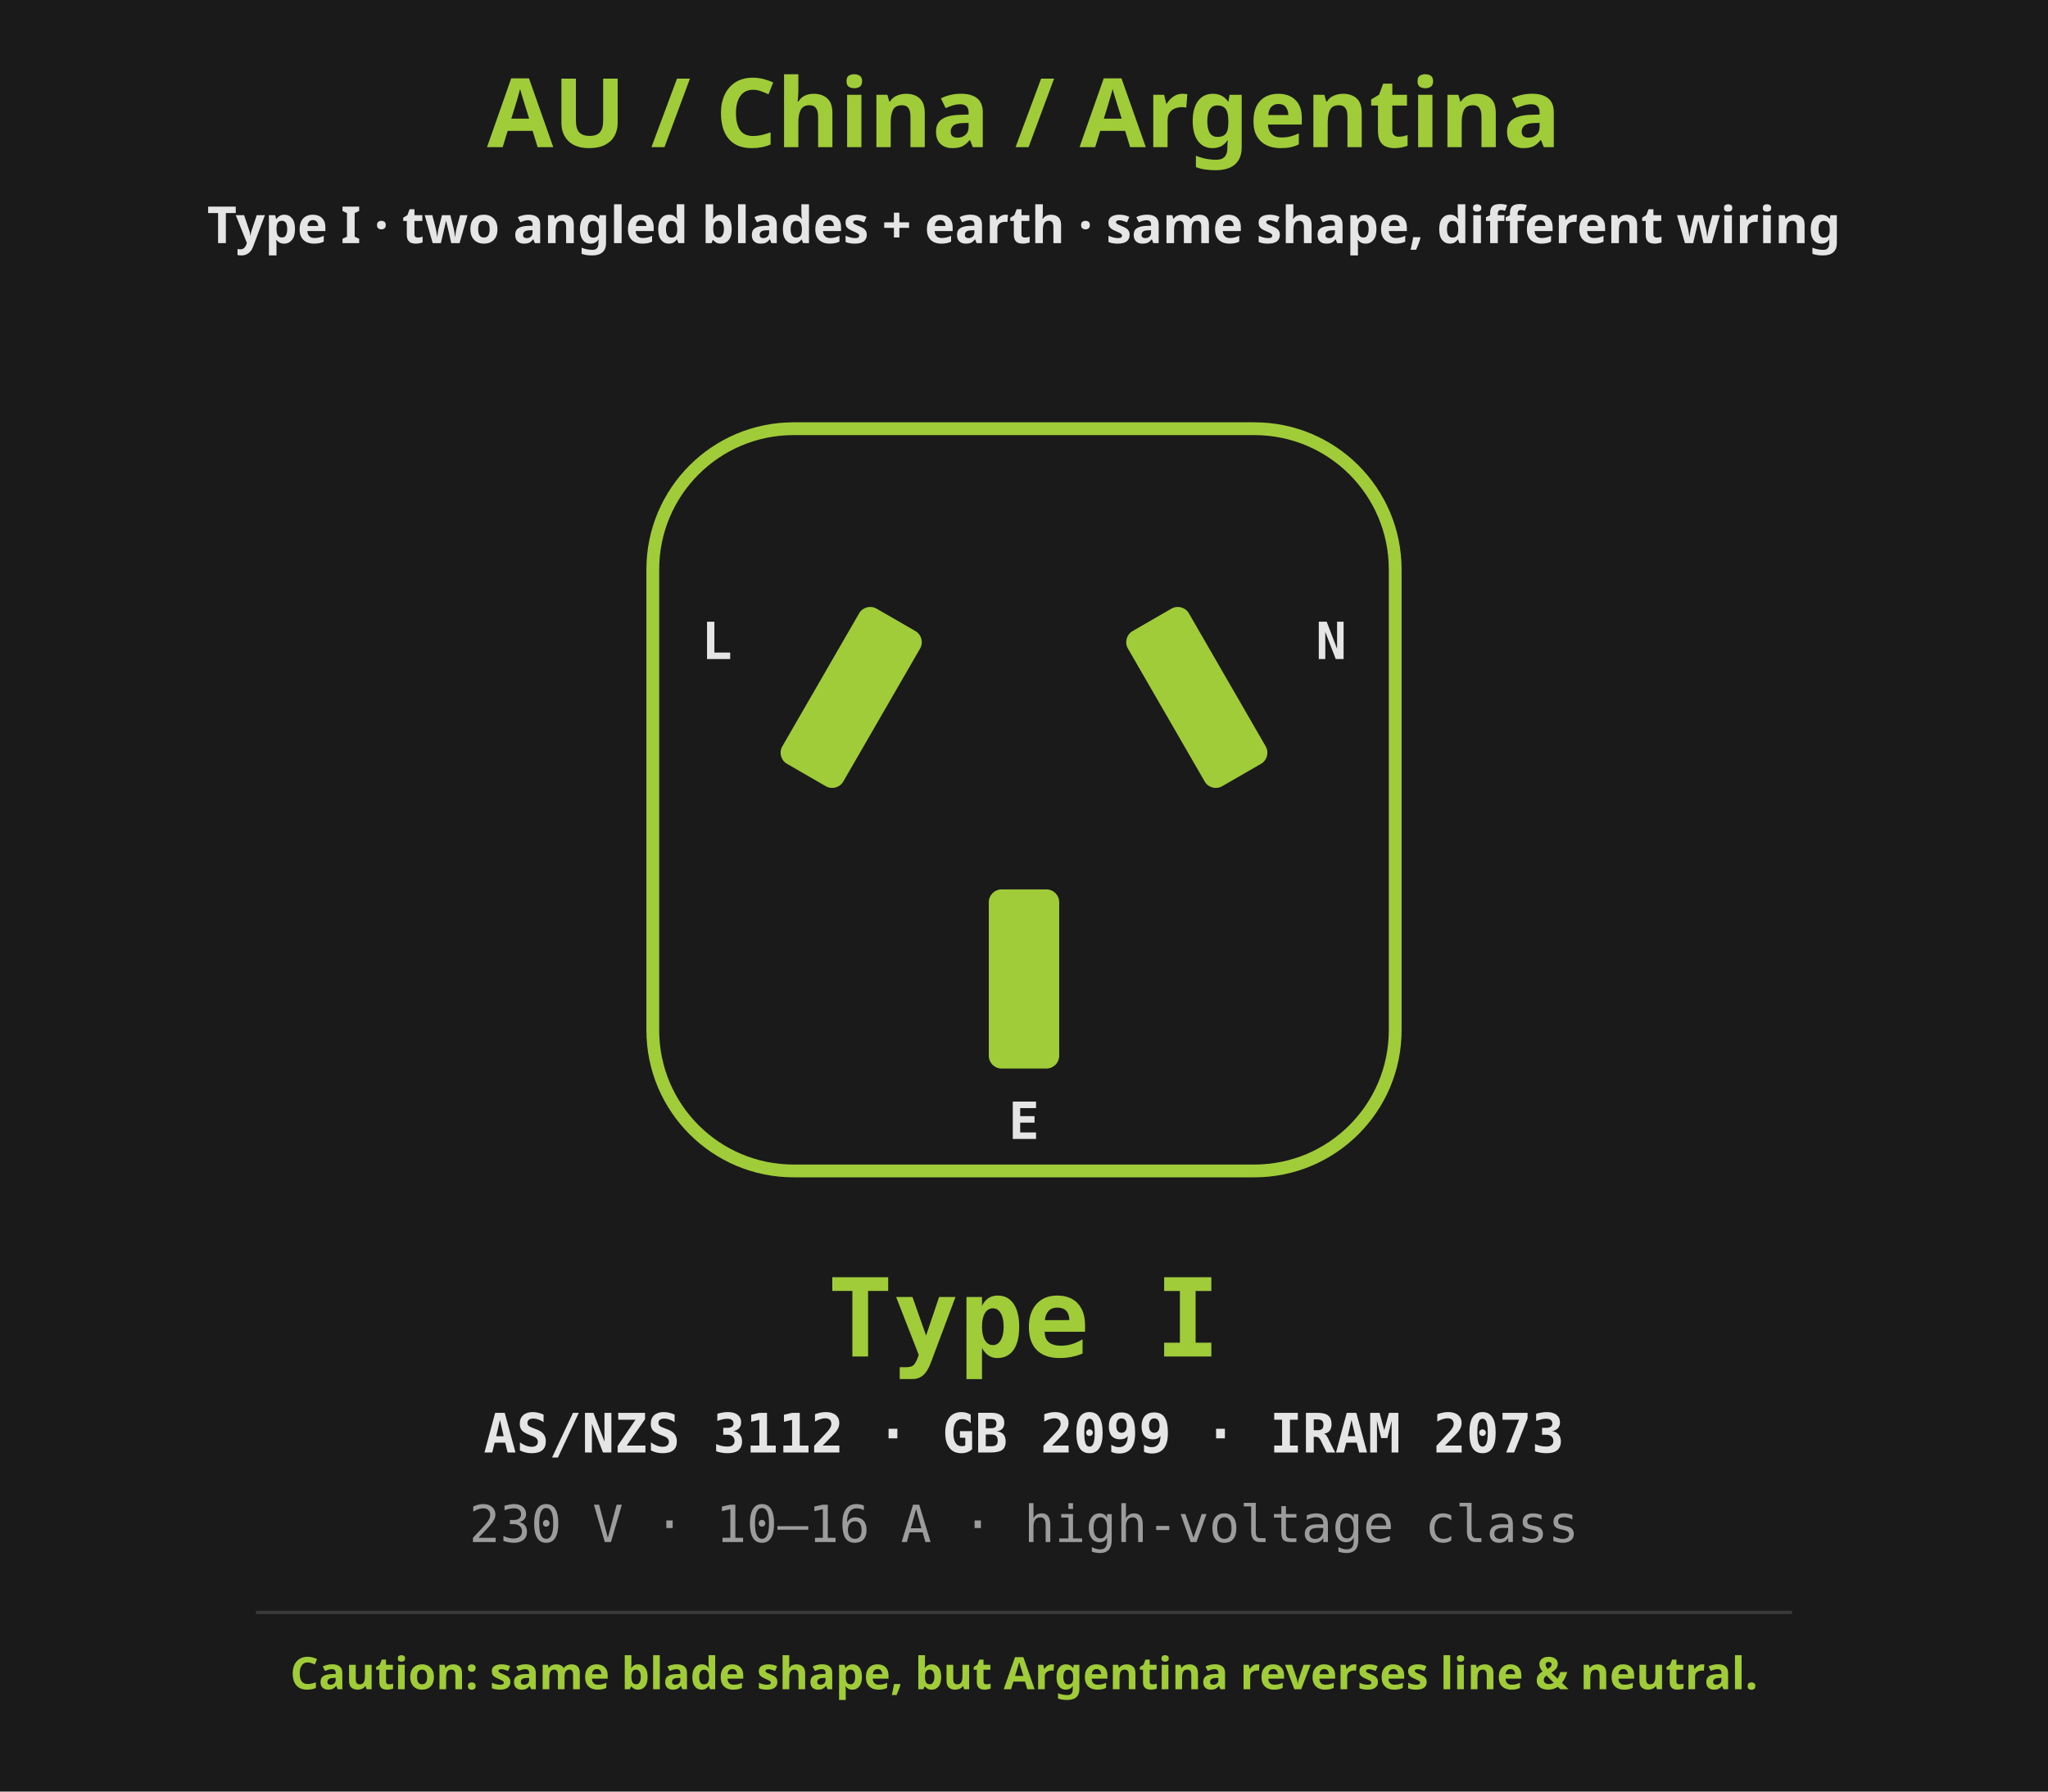
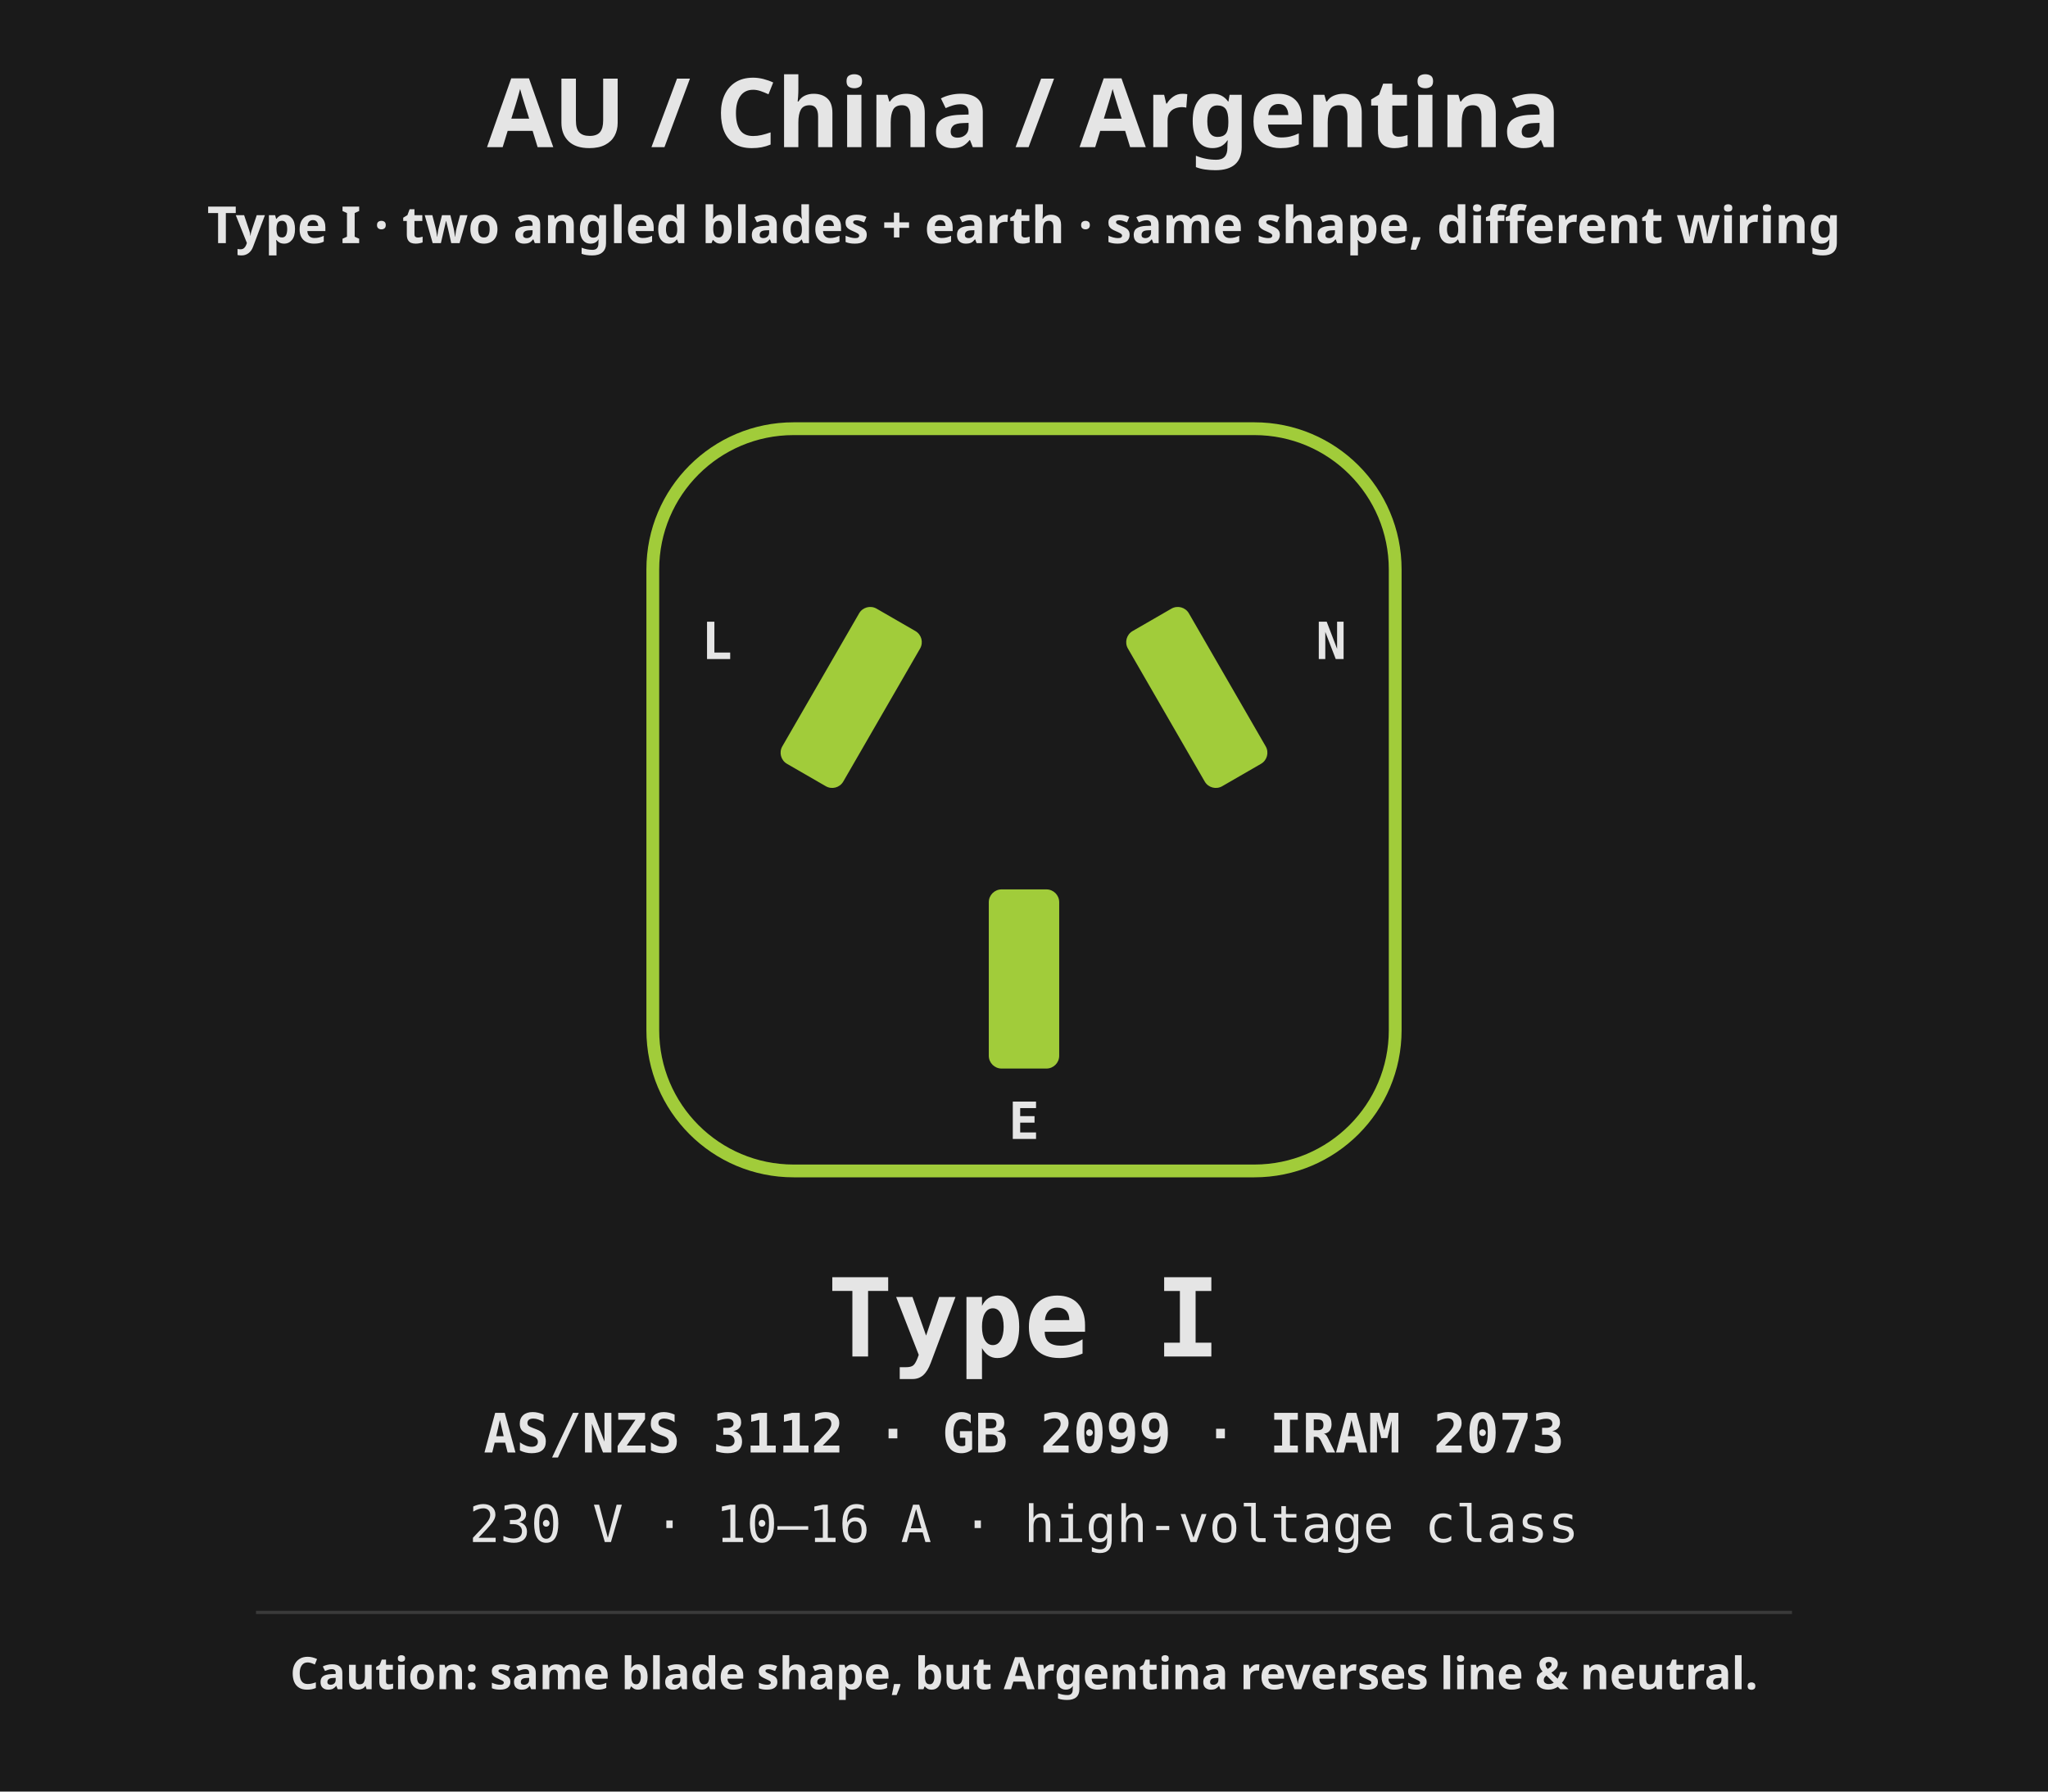
<svg xmlns="http://www.w3.org/2000/svg" viewBox="0 0 640 560" width="640" height="560" font-family="IBM Plex Sans, sans-serif" fill="none">
  <rect x="0" y="0" width="640" height="560" fill="#1A1A1A" />
-   <text x="320" y="46" fill="#A1CC3A" font-size="30" font-weight="700" text-anchor="middle">AU / China / Argentina</text>
+   <text x="320" y="46" fill="#E5E5E5" font-size="30" font-weight="700" text-anchor="middle">AU / China / Argentina</text>
  <text x="320" y="76" fill="#E5E5E5" font-size="16" font-weight="600" text-anchor="middle">Type I · two angled blades + earth · same shape, different wiring</text>
  <rect x="204" y="134" width="232" height="232" rx="44" stroke="#A1CC3A" stroke-width="4" />
  <g fill="#A1CC3A">
    <rect x="255" y="190" width="22" height="56" rx="4" transform="rotate(30 266 218)" />
    <rect x="363" y="190" width="22" height="56" rx="4" transform="rotate(-30 374 218)" />
    <rect x="309" y="278" width="22" height="56" rx="4" />
  </g>
  <text x="224" y="206" fill="#E5E5E5" font-size="16" font-weight="700" text-anchor="middle" font-family="DM Mono, monospace">L</text>
  <text x="416" y="206" fill="#E5E5E5" font-size="16" font-weight="700" text-anchor="middle" font-family="DM Mono, monospace">N</text>
  <text x="320" y="356" fill="#E5E5E5" font-size="16" font-weight="700" text-anchor="middle" font-family="DM Mono, monospace">E</text>
-   <text x="320" y="424" fill="#A1CC3A" font-size="34" font-weight="700" text-anchor="middle" font-family="DM Mono, monospace">Type I</text>
+   <text x="320" y="424" fill="#E5E5E5" font-size="34" font-weight="700" text-anchor="middle" font-family="DM Mono, monospace">Type I</text>
  <text x="320" y="454" fill="#E5E5E5" font-size="17" font-weight="600" text-anchor="middle" font-family="DM Mono, monospace">AS/NZS 3112 · GB 2099 · IRAM 2073</text>
-   <text x="320" y="482" fill="#9C9C9C" font-size="16" font-weight="500" text-anchor="middle" font-family="DM Mono, monospace">230 V · 10–16 A · high-voltage class</text>
+   <text x="320" y="482" fill="#E5E5E5" font-size="16" font-weight="500" text-anchor="middle" font-family="DM Mono, monospace">230 V · 10–16 A · high-voltage class</text>
  <line x1="80" y1="504" x2="560" y2="504" stroke="#3A3A3A" stroke-width="1" />
-   <text x="320" y="528" fill="#A1CC3A" font-size="14" font-weight="700" text-anchor="middle">Caution: same blade shape, but Argentina reverses line &amp; neutral.</text>
+   <text x="320" y="528" fill="#E5E5E5" font-size="14" font-weight="700" text-anchor="middle">Caution: same blade shape, but Argentina reverses line &amp; neutral.</text>
</svg>
